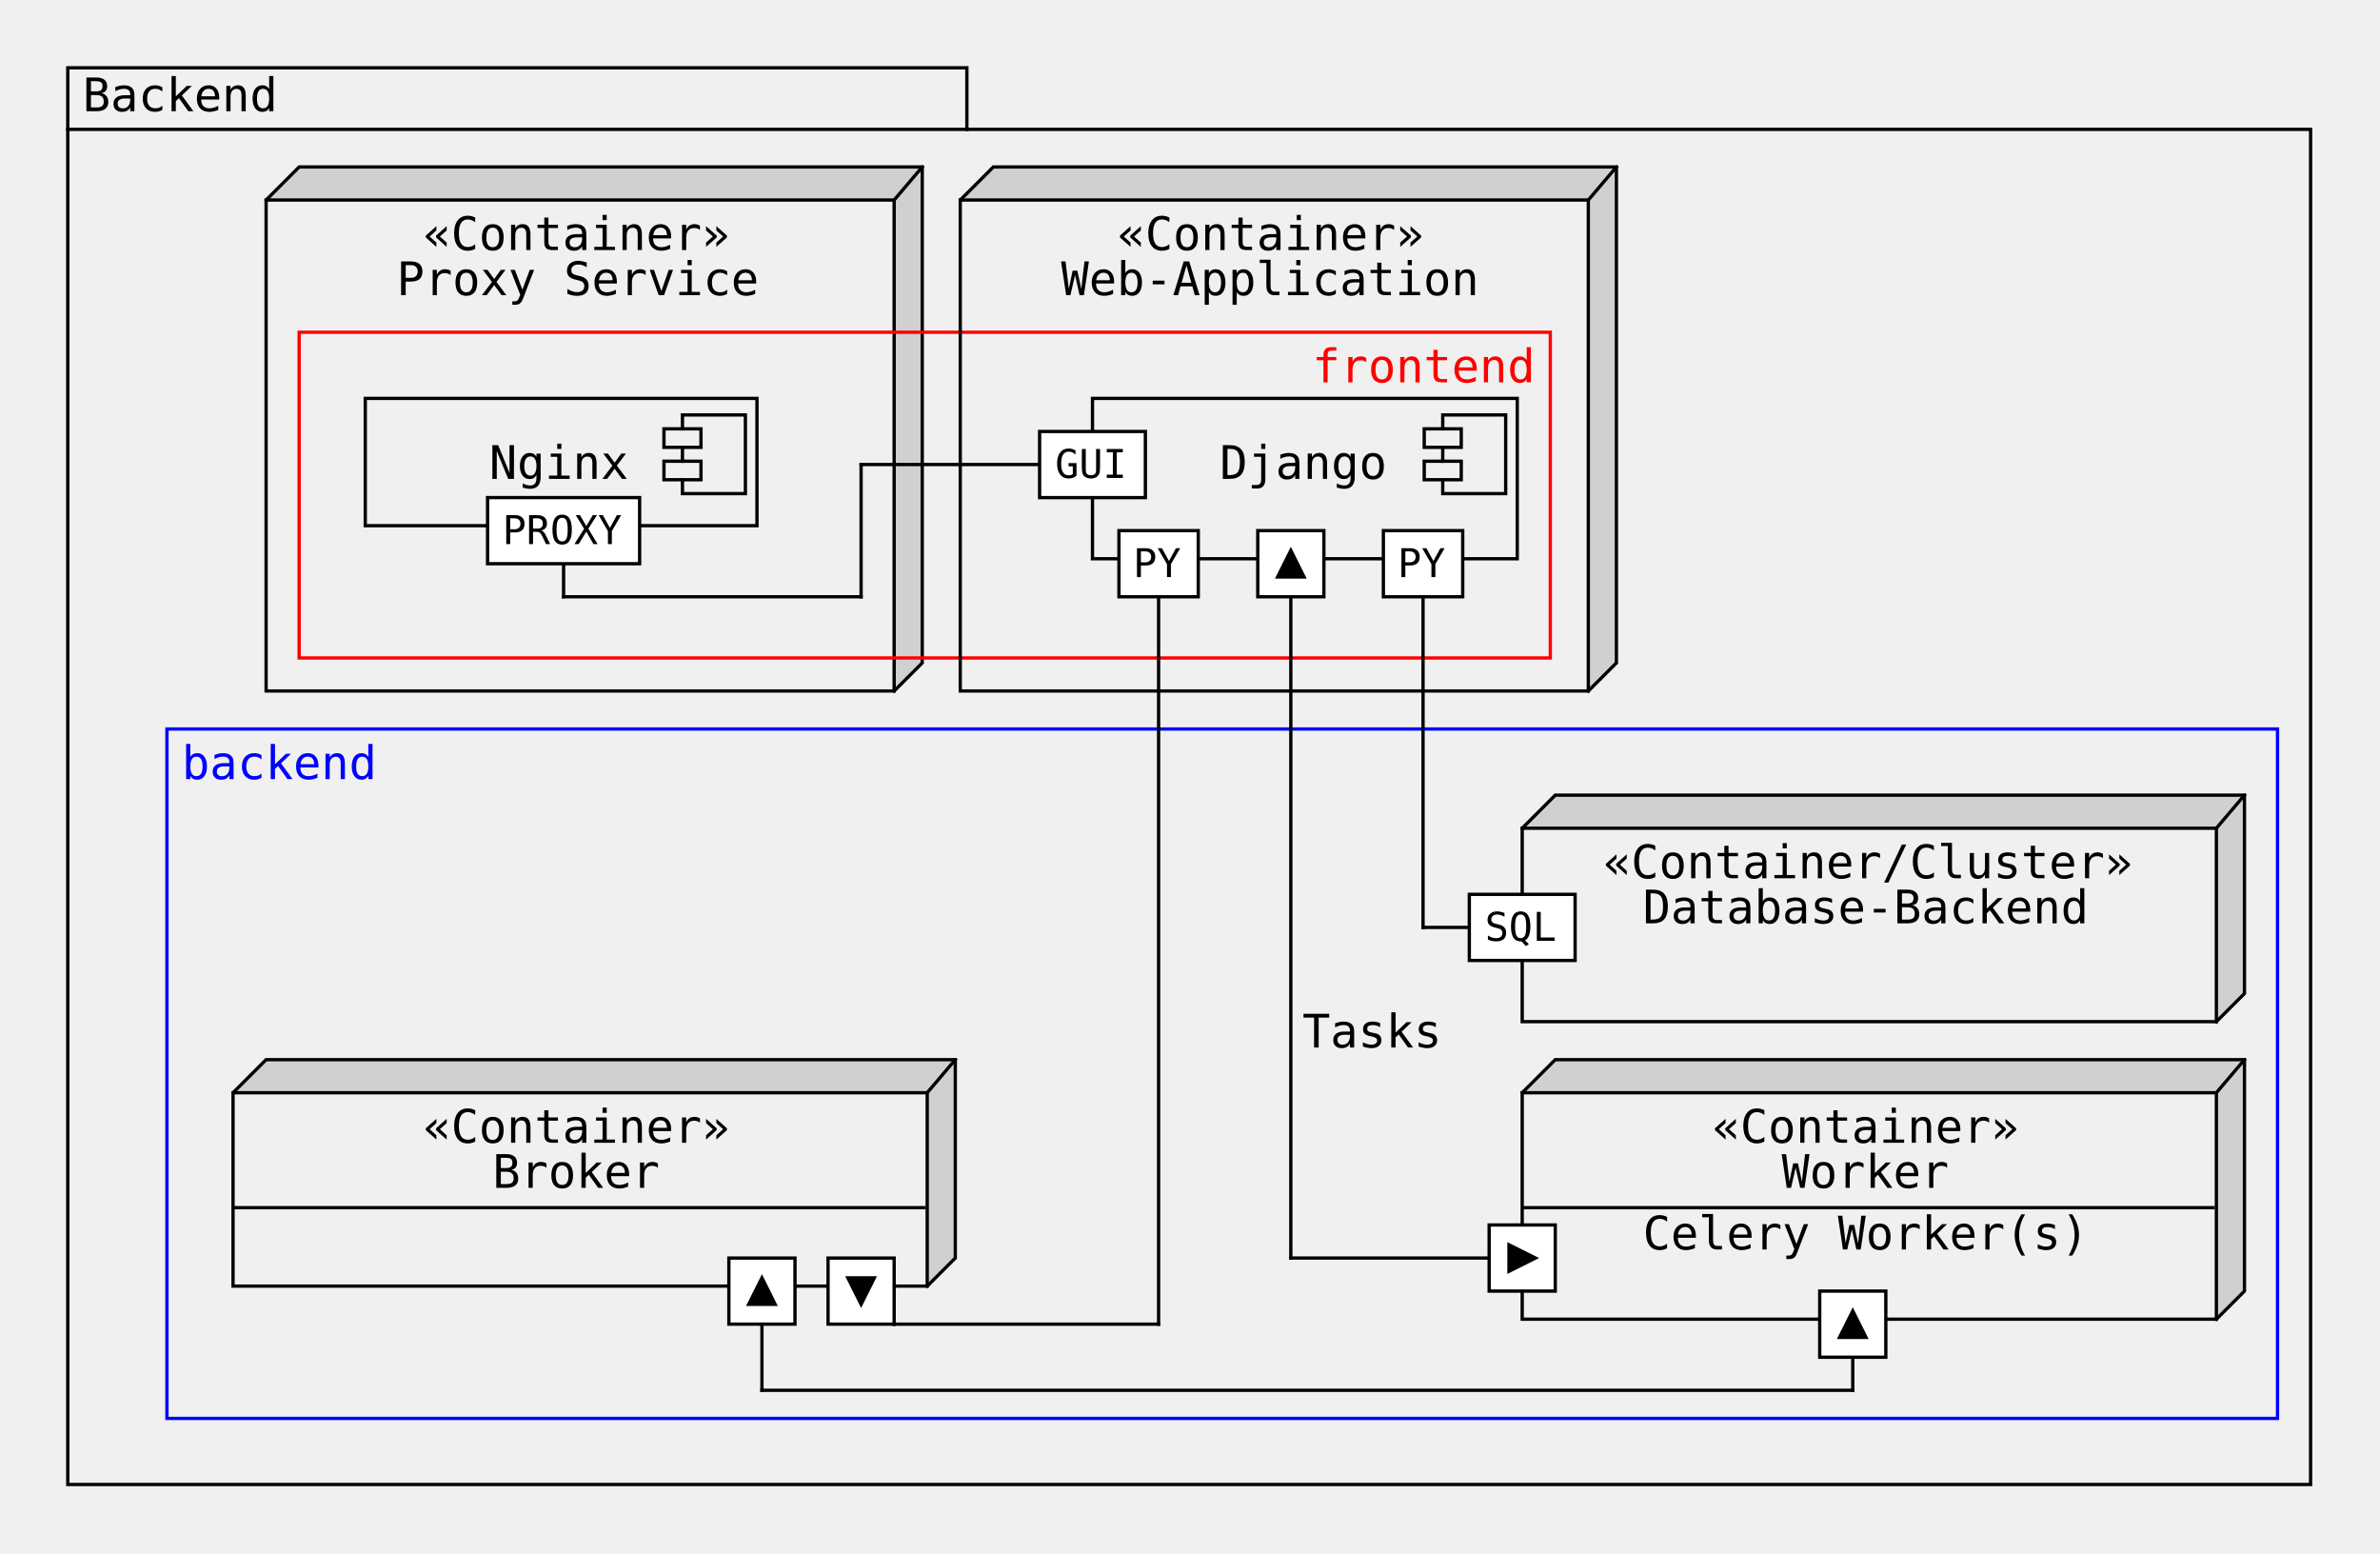
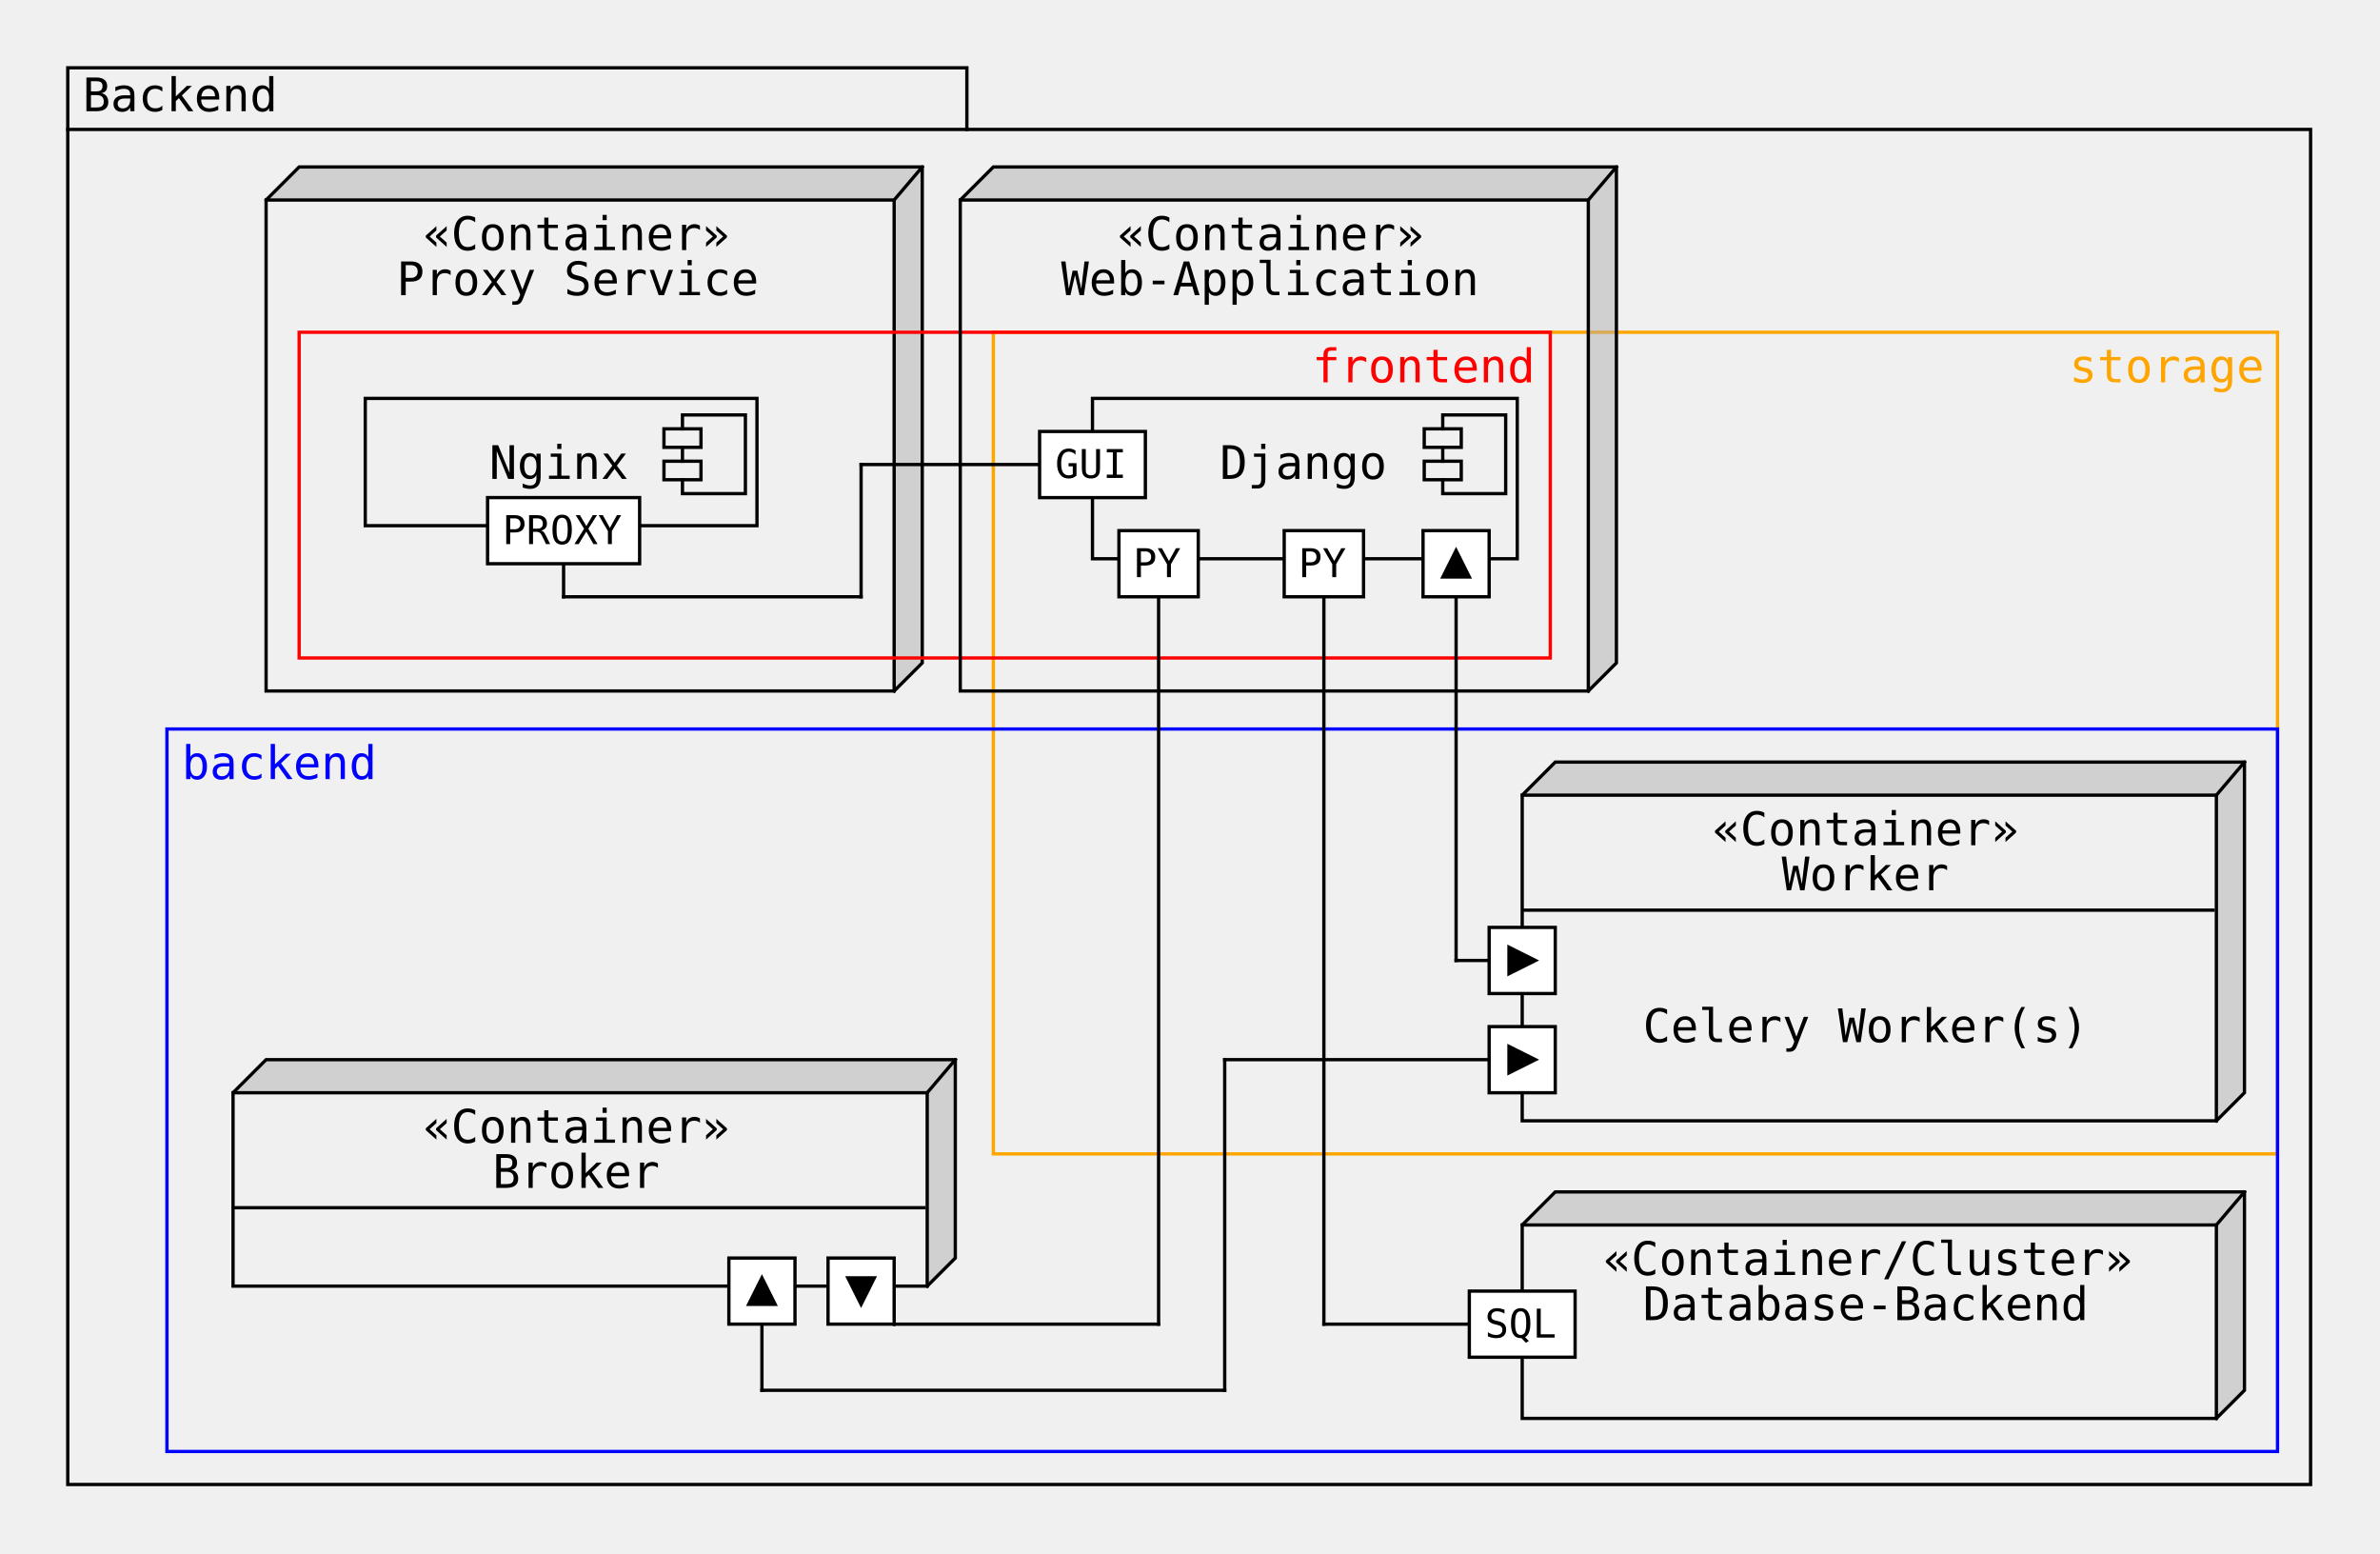
- <svg xmlns="http://www.w3.org/2000/svg" fill-opacity="1" color-rendering="auto" color-interpolation="auto" text-rendering="auto" stroke="black" stroke-linecap="square" width="720" stroke-miterlimit="10" shape-rendering="auto" stroke-opacity="1" fill="black" stroke-dasharray="none" font-weight="normal" stroke-width="1" viewBox="150 40 720 470" height="470" font-family="'Dialog'" font-style="normal" stroke-linejoin="miter" font-size="12px" stroke-dashoffset="0" image-rendering="auto">
+ <svg xmlns="http://www.w3.org/2000/svg" fill-opacity="1" color-rendering="auto" color-interpolation="auto" text-rendering="auto" stroke="black" stroke-linecap="square" width="720" stroke-miterlimit="10" shape-rendering="auto" stroke-opacity="1" fill="black" stroke-dasharray="none" font-weight="normal" stroke-width="1" viewBox="-20 -20 720 470" height="470" font-family="'Dialog'" font-style="normal" stroke-linejoin="miter" font-size="12px" stroke-dashoffset="0" image-rendering="auto">
  <defs id="genericDefs" />
  <g>
    <defs id="defs1">
      <clipPath clipPathUnits="userSpaceOnUse" id="clipPath1">
        <path d="M0 0 L2147483647 0 L2147483647 2147483647 L0 2147483647 L0 0 Z" />
      </clipPath>
      <clipPath clipPathUnits="userSpaceOnUse" id="clipPath2">
+         <path d="M0 0 L0 250 L390 250 L390 0 Z" />
+       </clipPath>
+       <clipPath clipPathUnits="userSpaceOnUse" id="clipPath3">
        <path d="M0 0 L0 160 L200 160 L200 0 Z" />
      </clipPath>
-       <clipPath clipPathUnits="userSpaceOnUse" id="clipPath3">
+       <clipPath clipPathUnits="userSpaceOnUse" id="clipPath4">
        <path d="M0 0 L0 100 L380 100 L380 0 Z" />
      </clipPath>
-       <clipPath clipPathUnits="userSpaceOnUse" id="clipPath4">
-         <path d="M0 0 L0 210 L640 210 L640 0 Z" />
-       </clipPath>
      <clipPath clipPathUnits="userSpaceOnUse" id="clipPath5">
+         <path d="M0 0 L0 220 L640 220 L640 0 Z" />
+       </clipPath>
+       <clipPath clipPathUnits="userSpaceOnUse" id="clipPath6">
        <path d="M0 0 L0 430 L680 430 L680 0 Z" />
      </clipPath>
-       <clipPath clipPathUnits="userSpaceOnUse" id="clipPath6">
+       <clipPath clipPathUnits="userSpaceOnUse" id="clipPath7">
        <path d="M0 0 L0 50 L130 50 L130 0 Z" />
      </clipPath>
-       <clipPath clipPathUnits="userSpaceOnUse" id="clipPath7">
+       <clipPath clipPathUnits="userSpaceOnUse" id="clipPath8">
        <path d="M0 0 L0 40 L120 40 L120 0 Z" />
      </clipPath>
-       <clipPath clipPathUnits="userSpaceOnUse" id="clipPath8">
+       <clipPath clipPathUnits="userSpaceOnUse" id="clipPath9">
        <path d="M0 0 L0 70 L220 70 L220 0 Z" />
      </clipPath>
-       <clipPath clipPathUnits="userSpaceOnUse" id="clipPath9">
-         <path d="M0 0 L0 80 L220 80 L220 0 Z" />
-       </clipPath>
      <clipPath clipPathUnits="userSpaceOnUse" id="clipPath10">
+         <path d="M0 0 L0 110 L220 110 L220 0 Z" />
+       </clipPath>
+       <clipPath clipPathUnits="userSpaceOnUse" id="clipPath11">
        <path d="M0 0 L0 260 L130 260 L130 0 Z" />
      </clipPath>
-       <clipPath clipPathUnits="userSpaceOnUse" id="clipPath11">
-         <path d="M0 0 L0 60 L360 60 L360 0 Z" />
-       </clipPath>
      <clipPath clipPathUnits="userSpaceOnUse" id="clipPath12">
-         <path d="M0 0 L0 240 L100 240 L100 0 Z" />
+         <path d="M0 0 L0 130 L260 130 L260 0 Z" />
      </clipPath>
      <clipPath clipPathUnits="userSpaceOnUse" id="clipPath13">
-         <path d="M0 0 L0 140 L80 140 L80 0 Z" />
+         <path d="M0 0 L0 150 L50 150 L50 0 Z" />
+       </clipPath>
+       <clipPath clipPathUnits="userSpaceOnUse" id="clipPath14">
+         <path d="M0 0 L0 260 L110 260 L110 0 Z" />
      </clipPath>
    </defs>
-     <g fill="rgb(175,175,175)" fill-opacity="0.49" transform="translate(230,90)" stroke-opacity="0.49" stroke="rgb(175,175,175)">
-       <path d="M0.5 10.5 L10.5 0.5 L199 0.5 L199 150.5 L190.5 159 L190.5 10.5 Z" stroke="none" clip-path="url(#clipPath2)" />
-     </g>
-     <g fill="rgb(255,255,255)" fill-opacity="0" transform="translate(230,90)" stroke-opacity="0" stroke="rgb(255,255,255)">
-       <path fill="none" d="M0.5 10.5 L10.5 0.5 L199 0.5 L199 150.5 L190.5 159 L190.5 10.5 Z" clip-path="url(#clipPath2)" />
-     </g>
-     <g transform="translate(230,90)">
-       <path fill="none" d="M0.5 10.5 L10.5 0.5 L199 0.5 L199 150.5 L190.5 159" clip-path="url(#clipPath2)" />
-       <path fill="none" d="M190.5 10.5 L199 0.5" clip-path="url(#clipPath2)" />
-     </g>
-     <g fill="rgb(255,255,255)" fill-opacity="0" transform="translate(230,90)" stroke-opacity="0" stroke="rgb(255,255,255)">
-       <rect x="0.5" width="190" height="148.5" y="10.5" clip-path="url(#clipPath2)" stroke="none" />
-     </g>
-     <g transform="translate(230,90)">
-       <rect fill="none" x="0.5" width="190" height="148.5" y="10.5" clip-path="url(#clipPath2)" />
-       <text x="48" font-size="14px" y="25.635" clip-path="url(#clipPath2)" font-family="monospace" stroke="none" xml:space="preserve">«Container»</text>
-       <text x="40" font-size="14px" y="39.271" clip-path="url(#clipPath2)" font-family="monospace" stroke="none" xml:space="preserve">Proxy Service</text>
-     </g>
-     <g fill="rgb(255,255,255)" fill-opacity="0" transform="translate(240,140)" stroke-opacity="0" stroke="rgb(255,255,255)">
-       <rect x="0.5" width="378.5" height="98.5" y="0.5" clip-path="url(#clipPath3)" stroke="none" />
-     </g>
-     <g fill="red" transform="translate(240,140)" stroke="red">
-       <rect fill="none" x="0.5" width="378.5" height="98.5" y="0.5" clip-path="url(#clipPath3)" />
-       <text x="307" font-size="14px" y="15.635" clip-path="url(#clipPath3)" font-family="monospace" stroke="none" xml:space="preserve">frontend</text>
-     </g>
-     <g fill="rgb(255,255,255)" fill-opacity="0" transform="translate(200,260)" stroke-opacity="0" stroke="rgb(255,255,255)">
-       <rect x="0.5" width="638.5" height="208.5" y="0.5" clip-path="url(#clipPath4)" stroke="none" />
-     </g>
-     <g fill="blue" transform="translate(200,260)" stroke="blue">
-       <rect fill="none" x="0.5" width="638.5" height="208.5" y="0.5" clip-path="url(#clipPath4)" />
-       <text x="5" font-size="14px" y="15.635" clip-path="url(#clipPath4)" font-family="monospace" stroke="none" xml:space="preserve">backend</text>
-     </g>
-     <g fill="rgb(255,255,255)" fill-opacity="0" transform="translate(170,60)" stroke-opacity="0" stroke="rgb(255,255,255)">
-       <path d="M0.5 0.5 L272.5 0.5 L272.5 19.135 L679 19.135 L679 429 L0.5 429 Z" stroke="none" clip-path="url(#clipPath5)" />
-     </g>
-     <g transform="translate(170,60)">
-       <path fill="none" d="M0.5 0.5 L272.5 0.5 L272.5 19.135 L679 19.135 L679 429 L0.5 429 Z" clip-path="url(#clipPath5)" />
-       <path fill="none" d="M0.5 19.135 L272.5 19.135" clip-path="url(#clipPath5)" />
-       <text x="5" font-size="14px" y="13.635" clip-path="url(#clipPath5)" font-family="monospace" stroke="none" xml:space="preserve">Backend</text>
-     </g>
-     <g fill="rgb(255,255,255)" fill-opacity="0" transform="translate(480,160)" stroke-opacity="0" stroke="rgb(255,255,255)">
-       <rect x="0.5" width="128.5" height="48.5" y="0.5" clip-path="url(#clipPath6)" stroke="none" />
-     </g>
-     <g transform="translate(480,160)">
-       <rect fill="none" x="0.5" width="128.5" height="48.5" y="0.5" clip-path="url(#clipPath6)" />
-     </g>
-     <g fill="rgb(255,255,255)" fill-opacity="0" transform="translate(480,160)" stroke-opacity="0" stroke="rgb(255,255,255)">
-       <rect x="100.86" width="11.2" height="5.6" y="9.7" clip-path="url(#clipPath6)" stroke="none" />
-     </g>
-     <g transform="translate(480,160)">
-       <rect fill="none" x="100.86" width="11.2" height="5.6" y="9.7" clip-path="url(#clipPath6)" />
-     </g>
-     <g fill="rgb(255,255,255)" fill-opacity="0" transform="translate(480,160)" stroke-opacity="0" stroke="rgb(255,255,255)">
-       <rect x="100.86" width="11.2" height="5.6" y="19.5" clip-path="url(#clipPath6)" stroke="none" />
-     </g>
-     <g transform="translate(480,160)">
-       <rect fill="none" x="100.86" width="11.2" height="5.6" y="19.5" clip-path="url(#clipPath6)" />
-       <path fill="none" d="M106.46 15.3 L106.46 19.5" clip-path="url(#clipPath6)" />
-       <path fill="none" d="M106.46 9.7 L106.46 5.5 L125.5 5.5 L125.5 29.3 L106.46 29.3 L106.46 25.1" clip-path="url(#clipPath6)" />
-       <text x="39" font-size="14px" y="24.835" clip-path="url(#clipPath6)" font-family="monospace" stroke="none" xml:space="preserve">Django</text>
-     </g>
-     <g fill="rgb(255,255,255)" fill-opacity="0" transform="translate(260,160)" stroke-opacity="0" stroke="rgb(255,255,255)">
-       <rect x="0.5" width="118.5" height="38.5" y="0.5" clip-path="url(#clipPath7)" stroke="none" />
-     </g>
-     <g transform="translate(260,160)">
-       <rect fill="none" x="0.5" width="118.5" height="38.5" y="0.5" clip-path="url(#clipPath7)" />
-     </g>
-     <g fill="rgb(255,255,255)" fill-opacity="0" transform="translate(260,160)" stroke-opacity="0" stroke="rgb(255,255,255)">
-       <rect x="90.86" width="11.2" height="5.6" y="9.7" clip-path="url(#clipPath7)" stroke="none" />
-     </g>
-     <g transform="translate(260,160)">
-       <rect fill="none" x="90.86" width="11.2" height="5.6" y="9.7" clip-path="url(#clipPath7)" />
-     </g>
-     <g fill="rgb(255,255,255)" fill-opacity="0" transform="translate(260,160)" stroke-opacity="0" stroke="rgb(255,255,255)">
-       <rect x="90.86" width="11.2" height="5.6" y="19.5" clip-path="url(#clipPath7)" stroke="none" />
-     </g>
-     <g transform="translate(260,160)">
-       <rect fill="none" x="90.86" width="11.2" height="5.6" y="19.5" clip-path="url(#clipPath7)" />
-       <path fill="none" d="M96.46 15.3 L96.46 19.5" clip-path="url(#clipPath7)" />
-       <path fill="none" d="M96.46 9.7 L96.46 5.5 L115.5 5.5 L115.5 29.3 L96.46 29.3 L96.46 25.1" clip-path="url(#clipPath7)" />
-       <text x="38" font-size="14px" y="24.835" clip-path="url(#clipPath7)" font-family="monospace" stroke="none" xml:space="preserve">Nginx</text>
-     </g>
-     <g fill="rgb(175,175,175)" fill-opacity="0.49" transform="translate(610,280)" stroke-opacity="0.49" stroke="rgb(175,175,175)">
-       <path d="M0.5 10.5 L10.5 0.5 L219 0.5 L219 60.5 L210.5 69 L210.5 10.5 Z" stroke="none" clip-path="url(#clipPath8)" />
-     </g>
-     <g fill="rgb(255,255,255)" fill-opacity="0" transform="translate(610,280)" stroke-opacity="0" stroke="rgb(255,255,255)">
-       <path fill="none" d="M0.5 10.5 L10.5 0.5 L219 0.5 L219 60.5 L210.5 69 L210.5 10.5 Z" clip-path="url(#clipPath8)" />
-     </g>
-     <g transform="translate(610,280)">
-       <path fill="none" d="M0.5 10.5 L10.5 0.5 L219 0.5 L219 60.5 L210.5 69" clip-path="url(#clipPath8)" />
-       <path fill="none" d="M210.5 10.5 L219 0.5" clip-path="url(#clipPath8)" />
-     </g>
-     <g fill="rgb(255,255,255)" fill-opacity="0" transform="translate(610,280)" stroke-opacity="0" stroke="rgb(255,255,255)">
-       <rect x="0.5" width="210" height="58.5" y="10.5" clip-path="url(#clipPath8)" stroke="none" />
-     </g>
-     <g transform="translate(610,280)">
-       <rect fill="none" x="0.5" width="210" height="58.5" y="10.5" clip-path="url(#clipPath8)" />
-       <text x="25" font-size="14px" y="25.635" clip-path="url(#clipPath8)" font-family="monospace" stroke="none" xml:space="preserve">«Container/Cluster»</text>
-       <text x="37" font-size="14px" y="39.271" clip-path="url(#clipPath8)" font-family="monospace" stroke="none" xml:space="preserve">Database-Backend</text>
-     </g>
-     <g fill="rgb(175,175,175)" fill-opacity="0.49" transform="translate(440,90)" stroke-opacity="0.49" stroke="rgb(175,175,175)">
-       <path d="M0.5 10.5 L10.5 0.5 L199 0.5 L199 150.5 L190.5 159 L190.5 10.5 Z" stroke="none" clip-path="url(#clipPath2)" />
-     </g>
-     <g fill="rgb(255,255,255)" fill-opacity="0" transform="translate(440,90)" stroke-opacity="0" stroke="rgb(255,255,255)">
-       <path fill="none" d="M0.5 10.5 L10.5 0.5 L199 0.5 L199 150.5 L190.5 159 L190.5 10.5 Z" clip-path="url(#clipPath2)" />
-     </g>
-     <g transform="translate(440,90)">
-       <path fill="none" d="M0.5 10.5 L10.5 0.5 L199 0.5 L199 150.5 L190.5 159" clip-path="url(#clipPath2)" />
-       <path fill="none" d="M190.5 10.5 L199 0.5" clip-path="url(#clipPath2)" />
-     </g>
-     <g fill="rgb(255,255,255)" fill-opacity="0" transform="translate(440,90)" stroke-opacity="0" stroke="rgb(255,255,255)">
-       <rect x="0.5" width="190" height="148.5" y="10.5" clip-path="url(#clipPath2)" stroke="none" />
-     </g>
-     <g transform="translate(440,90)">
-       <rect fill="none" x="0.5" width="190" height="148.5" y="10.5" clip-path="url(#clipPath2)" />
-       <text x="48" font-size="14px" y="25.635" clip-path="url(#clipPath2)" font-family="monospace" stroke="none" xml:space="preserve">«Container»</text>
-       <text x="31" font-size="14px" y="39.271" clip-path="url(#clipPath2)" font-family="monospace" stroke="none" xml:space="preserve">Web-Application</text>
-     </g>
-     <g fill="rgb(175,175,175)" fill-opacity="0.49" transform="translate(220,360)" stroke-opacity="0.49" stroke="rgb(175,175,175)">
-       <path d="M0.5 10.5 L10.5 0.5 L219 0.5 L219 60.5 L210.5 69 L210.5 10.5 Z" stroke="none" clip-path="url(#clipPath8)" />
-     </g>
-     <g fill="rgb(255,255,255)" fill-opacity="0" transform="translate(220,360)" stroke-opacity="0" stroke="rgb(255,255,255)">
-       <path fill="none" d="M0.5 10.5 L10.5 0.5 L219 0.5 L219 60.5 L210.5 69 L210.5 10.5 Z" clip-path="url(#clipPath8)" />
-     </g>
-     <g transform="translate(220,360)">
-       <path fill="none" d="M0.5 10.5 L10.5 0.5 L219 0.5 L219 60.5 L210.5 69" clip-path="url(#clipPath8)" />
-       <path fill="none" d="M210.5 10.5 L219 0.5" clip-path="url(#clipPath8)" />
-     </g>
-     <g fill="rgb(255,255,255)" fill-opacity="0" transform="translate(220,360)" stroke-opacity="0" stroke="rgb(255,255,255)">
-       <rect x="0.5" width="210" height="58.5" y="10.5" clip-path="url(#clipPath8)" stroke="none" />
-     </g>
-     <g transform="translate(220,360)">
-       <rect fill="none" x="0.5" width="210" height="58.5" y="10.5" clip-path="url(#clipPath8)" />
-       <text x="58" font-size="14px" y="25.635" clip-path="url(#clipPath8)" font-family="monospace" stroke="none" xml:space="preserve">«Container»</text>
-       <text x="79" font-size="14px" y="39.271" clip-path="url(#clipPath8)" font-family="monospace" stroke="none" xml:space="preserve">Broker</text>
-       <path fill="none" d="M1 45.271 L209.5 45.271" clip-path="url(#clipPath8)" />
-     </g>
-     <g fill="rgb(175,175,175)" fill-opacity="0.49" transform="translate(610,360)" stroke-opacity="0.49" stroke="rgb(175,175,175)">
-       <path d="M0.5 10.5 L10.5 0.5 L219 0.5 L219 70.5 L210.5 79 L210.5 10.5 Z" stroke="none" clip-path="url(#clipPath9)" />
-     </g>
-     <g fill="rgb(255,255,255)" fill-opacity="0" transform="translate(610,360)" stroke-opacity="0" stroke="rgb(255,255,255)">
-       <path fill="none" d="M0.5 10.5 L10.5 0.5 L219 0.5 L219 70.5 L210.5 79 L210.5 10.5 Z" clip-path="url(#clipPath9)" />
-     </g>
-     <g transform="translate(610,360)">
-       <path fill="none" d="M0.5 10.5 L10.5 0.5 L219 0.5 L219 70.5 L210.5 79" clip-path="url(#clipPath9)" />
+     <g fill="rgb(255,255,255)" fill-opacity="0" transform="translate(280,80)" stroke-opacity="0" stroke="rgb(255,255,255)">
+       <rect x="0.5" width="388.5" height="248.5" y="0.5" clip-path="url(#clipPath2)" stroke="none" />
+     </g>
+     <g fill="rgb(255,165,0)" transform="translate(280,80)" stroke="rgb(255,165,0)">
+       <rect fill="none" x="0.5" width="388.5" height="248.5" y="0.5" clip-path="url(#clipPath2)" />
+       <text x="326" font-size="14px" y="15.641" clip-path="url(#clipPath2)" font-family="monospace" stroke="none" xml:space="preserve">storage</text>
+     </g>
+     <g fill="rgb(175,175,175)" fill-opacity="0.49" transform="translate(60,30)" stroke-opacity="0.49" stroke="rgb(175,175,175)">
+       <path d="M0.5 10.5 L10.5 0.5 L199 0.5 L199 150.5 L190.5 159 L190.5 10.5 Z" stroke="none" clip-path="url(#clipPath3)" />
+     </g>
+     <g fill="rgb(255,255,255)" fill-opacity="0" transform="translate(60,30)" stroke-opacity="0" stroke="rgb(255,255,255)">
+       <path fill="none" d="M0.5 10.5 L10.5 0.5 L199 0.5 L199 150.5 L190.5 159 L190.5 10.5 Z" clip-path="url(#clipPath3)" />
+     </g>
+     <g transform="translate(60,30)">
+       <path fill="none" d="M0.5 10.5 L10.5 0.5 L199 0.5 L199 150.5 L190.5 159" clip-path="url(#clipPath3)" />
+       <path fill="none" d="M190.5 10.5 L199 0.5" clip-path="url(#clipPath3)" />
+     </g>
+     <g fill="rgb(255,255,255)" fill-opacity="0" transform="translate(60,30)" stroke-opacity="0" stroke="rgb(255,255,255)">
+       <rect x="0.5" width="190" height="148.5" y="10.5" clip-path="url(#clipPath3)" stroke="none" />
+     </g>
+     <g transform="translate(60,30)">
+       <rect fill="none" x="0.5" width="190" height="148.5" y="10.5" clip-path="url(#clipPath3)" />
+       <text x="48" font-size="14px" y="25.641" clip-path="url(#clipPath3)" font-family="monospace" stroke="none" xml:space="preserve">«Container»</text>
+       <text x="40" font-size="14px" y="39.281" clip-path="url(#clipPath3)" font-family="monospace" stroke="none" xml:space="preserve">Proxy Service</text>
+     </g>
+     <g fill="rgb(255,255,255)" fill-opacity="0" transform="translate(70,80)" stroke-opacity="0" stroke="rgb(255,255,255)">
+       <rect x="0.5" width="378.5" height="98.5" y="0.5" clip-path="url(#clipPath4)" stroke="none" />
+     </g>
+     <g fill="red" transform="translate(70,80)" stroke="red">
+       <rect fill="none" x="0.5" width="378.5" height="98.5" y="0.5" clip-path="url(#clipPath4)" />
+       <text x="307" font-size="14px" y="15.641" clip-path="url(#clipPath4)" font-family="monospace" stroke="none" xml:space="preserve">frontend</text>
+     </g>
+     <g fill="rgb(255,255,255)" fill-opacity="0" transform="translate(30,200)" stroke-opacity="0" stroke="rgb(255,255,255)">
+       <rect x="0.5" width="638.5" height="218.5" y="0.5" clip-path="url(#clipPath5)" stroke="none" />
+     </g>
+     <g fill="blue" transform="translate(30,200)" stroke="blue">
+       <rect fill="none" x="0.5" width="638.5" height="218.5" y="0.5" clip-path="url(#clipPath5)" />
+       <text x="5" font-size="14px" y="15.641" clip-path="url(#clipPath5)" font-family="monospace" stroke="none" xml:space="preserve">backend</text>
+     </g>
+     <g fill="rgb(255,255,255)" fill-opacity="0" stroke-opacity="0" stroke="rgb(255,255,255)">
+       <path d="M0.5 0.5 L272.5 0.5 L272.5 19.141 L679 19.141 L679 429 L0.5 429 Z" stroke="none" clip-path="url(#clipPath6)" />
+     </g>
+     <g>
+       <path fill="none" d="M0.5 0.5 L272.5 0.5 L272.5 19.141 L679 19.141 L679 429 L0.5 429 Z" clip-path="url(#clipPath6)" />
+       <path fill="none" d="M0.5 19.141 L272.5 19.141" clip-path="url(#clipPath6)" />
+       <text x="5" font-size="14px" y="13.641" clip-path="url(#clipPath6)" font-family="monospace" stroke="none" xml:space="preserve">Backend</text>
+     </g>
+     <g fill="rgb(255,255,255)" fill-opacity="0" transform="translate(310,100)" stroke-opacity="0" stroke="rgb(255,255,255)">
+       <rect x="0.5" width="128.5" height="48.5" y="0.5" clip-path="url(#clipPath7)" stroke="none" />
+     </g>
+     <g transform="translate(310,100)">
+       <rect fill="none" x="0.5" width="128.5" height="48.5" y="0.5" clip-path="url(#clipPath7)" />
+     </g>
+     <g fill="rgb(255,255,255)" fill-opacity="0" transform="translate(310,100)" stroke-opacity="0" stroke="rgb(255,255,255)">
+       <rect x="100.86" width="11.2" height="5.6" y="9.7" clip-path="url(#clipPath7)" stroke="none" />
+     </g>
+     <g transform="translate(310,100)">
+       <rect fill="none" x="100.86" width="11.2" height="5.6" y="9.7" clip-path="url(#clipPath7)" />
+     </g>
+     <g fill="rgb(255,255,255)" fill-opacity="0" transform="translate(310,100)" stroke-opacity="0" stroke="rgb(255,255,255)">
+       <rect x="100.86" width="11.2" height="5.6" y="19.5" clip-path="url(#clipPath7)" stroke="none" />
+     </g>
+     <g transform="translate(310,100)">
+       <rect fill="none" x="100.86" width="11.2" height="5.6" y="19.5" clip-path="url(#clipPath7)" />
+       <path fill="none" d="M106.46 15.3 L106.46 19.5" clip-path="url(#clipPath7)" />
+       <path fill="none" d="M106.46 9.7 L106.46 5.5 L125.5 5.5 L125.5 29.3 L106.46 29.3 L106.46 25.1" clip-path="url(#clipPath7)" />
+       <text x="39" font-size="14px" y="24.841" clip-path="url(#clipPath7)" font-family="monospace" stroke="none" xml:space="preserve">Django</text>
+     </g>
+     <g fill="rgb(255,255,255)" fill-opacity="0" transform="translate(90,100)" stroke-opacity="0" stroke="rgb(255,255,255)">
+       <rect x="0.5" width="118.5" height="38.5" y="0.5" clip-path="url(#clipPath8)" stroke="none" />
+     </g>
+     <g transform="translate(90,100)">
+       <rect fill="none" x="0.5" width="118.5" height="38.5" y="0.5" clip-path="url(#clipPath8)" />
+     </g>
+     <g fill="rgb(255,255,255)" fill-opacity="0" transform="translate(90,100)" stroke-opacity="0" stroke="rgb(255,255,255)">
+       <rect x="90.86" width="11.2" height="5.6" y="9.7" clip-path="url(#clipPath8)" stroke="none" />
+     </g>
+     <g transform="translate(90,100)">
+       <rect fill="none" x="90.86" width="11.2" height="5.6" y="9.7" clip-path="url(#clipPath8)" />
+     </g>
+     <g fill="rgb(255,255,255)" fill-opacity="0" transform="translate(90,100)" stroke-opacity="0" stroke="rgb(255,255,255)">
+       <rect x="90.86" width="11.2" height="5.6" y="19.5" clip-path="url(#clipPath8)" stroke="none" />
+     </g>
+     <g transform="translate(90,100)">
+       <rect fill="none" x="90.86" width="11.2" height="5.6" y="19.5" clip-path="url(#clipPath8)" />
+       <path fill="none" d="M96.46 15.3 L96.46 19.5" clip-path="url(#clipPath8)" />
+       <path fill="none" d="M96.46 9.7 L96.46 5.5 L115.5 5.5 L115.5 29.3 L96.46 29.3 L96.46 25.1" clip-path="url(#clipPath8)" />
+       <text x="38" font-size="14px" y="24.841" clip-path="url(#clipPath8)" font-family="monospace" stroke="none" xml:space="preserve">Nginx</text>
+     </g>
+     <g fill="rgb(175,175,175)" fill-opacity="0.49" transform="translate(440,340)" stroke-opacity="0.49" stroke="rgb(175,175,175)">
+       <path d="M0.5 10.5 L10.5 0.5 L219 0.5 L219 60.5 L210.5 69 L210.5 10.5 Z" stroke="none" clip-path="url(#clipPath9)" />
+     </g>
+     <g fill="rgb(255,255,255)" fill-opacity="0" transform="translate(440,340)" stroke-opacity="0" stroke="rgb(255,255,255)">
+       <path fill="none" d="M0.5 10.5 L10.5 0.5 L219 0.5 L219 60.5 L210.5 69 L210.5 10.5 Z" clip-path="url(#clipPath9)" />
+     </g>
+     <g transform="translate(440,340)">
+       <path fill="none" d="M0.5 10.5 L10.5 0.5 L219 0.5 L219 60.5 L210.5 69" clip-path="url(#clipPath9)" />
      <path fill="none" d="M210.5 10.5 L219 0.5" clip-path="url(#clipPath9)" />
    </g>
-     <g fill="rgb(255,255,255)" fill-opacity="0" transform="translate(610,360)" stroke-opacity="0" stroke="rgb(255,255,255)">
-       <rect x="0.5" width="210" height="68.5" y="10.5" clip-path="url(#clipPath9)" stroke="none" />
-     </g>
-     <g transform="translate(610,360)">
-       <rect fill="none" x="0.5" width="210" height="68.5" y="10.5" clip-path="url(#clipPath9)" />
-       <text x="58" font-size="14px" y="25.635" clip-path="url(#clipPath9)" font-family="monospace" stroke="none" xml:space="preserve">«Container»</text>
-       <text x="79" font-size="14px" y="39.271" clip-path="url(#clipPath9)" font-family="monospace" stroke="none" xml:space="preserve">Worker</text>
-       <path fill="none" d="M1 45.271 L209.5 45.271" clip-path="url(#clipPath9)" />
-       <text x="37" font-size="14px" y="57.906" clip-path="url(#clipPath9)" font-family="monospace" stroke="none" xml:space="preserve">Celery Worker(s)</text>
-     </g>
-     <g transform="translate(400,200)">
-       <path fill="none" d="M11.207 231.207 L20.5 240.5" clip-path="url(#clipPath10)" />
-       <path fill="none" d="M20.5 240.5 L100.5 240.5" clip-path="url(#clipPath10)" />
-       <path fill="none" d="M100.5 240.5 L100.5 11.5" clip-path="url(#clipPath10)" />
-       <rect x="0.5" y="220.5" clip-path="url(#clipPath10)" fill="white" width="20" height="20" stroke="none" />
-       <rect fill="none" x="0.5" width="20" height="20" y="220.5" clip-path="url(#clipPath10)" />
-       <path d="M6.5 226.5 L14.5 226.5 L10.5 234.5 Z" clip-path="url(#clipPath10)" stroke="none" />
-       <path fill="none" d="M6.5 226.5 L14.5 226.5 L10.5 234.5 Z" clip-path="url(#clipPath10)" />
-       <rect x="88.5" y="0.5" clip-path="url(#clipPath10)" fill="white" width="24" height="20" stroke="none" />
-       <rect fill="none" x="88.5" width="24" height="20" y="0.5" clip-path="url(#clipPath10)" />
-       <text x="92.799" xml:space="preserve" y="14.557" clip-path="url(#clipPath10)" font-family="monospace" stroke="none">PY</text>
-     </g>
-     <g transform="translate(370,420)">
-       <path fill="none" d="M10.5 11.5 L10.5 40.5" clip-path="url(#clipPath11)" />
-       <path fill="none" d="M10.5 40.5 L340.5 40.5" clip-path="url(#clipPath11)" />
-       <path fill="none" d="M340.5 40.5 L340.5 21.5" clip-path="url(#clipPath11)" />
-       <rect x="0.5" y="0.5" clip-path="url(#clipPath11)" fill="white" width="20" height="20" stroke="none" />
-       <rect fill="none" x="0.5" width="20" height="20" y="0.5" clip-path="url(#clipPath11)" />
-       <path d="M10.5 6.5 L14.5 14.5 L6.5 14.5 Z" clip-path="url(#clipPath11)" stroke="none" />
-       <path fill="none" d="M10.5 6.5 L14.5 14.5 L6.5 14.5 Z" clip-path="url(#clipPath11)" />
-       <rect x="330.5" y="10.5" clip-path="url(#clipPath11)" fill="white" width="20" height="20" stroke="none" />
-       <rect fill="none" x="330.5" width="20" height="20" y="10.5" clip-path="url(#clipPath11)" />
-       <path d="M340.5 16.5 L344.5 24.5 L336.5 24.5 Z" clip-path="url(#clipPath11)" stroke="none" />
-       <path fill="none" d="M340.5 16.5 L344.5 24.5 L336.5 24.5 Z" clip-path="url(#clipPath11)" />
-     </g>
-     <g transform="translate(530,200)">
-       <path fill="none" d="M10.5 11.5 L10.5 220.5" clip-path="url(#clipPath12)" />
-       <path fill="none" d="M10.5 220.5 L79.5 220.5" clip-path="url(#clipPath12)" />
-       <rect x="0.5" y="0.5" clip-path="url(#clipPath12)" fill="white" width="20" height="20" stroke="none" />
-       <rect fill="none" x="0.5" width="20" height="20" y="0.5" clip-path="url(#clipPath12)" />
-       <path d="M10.5 6.5 L14.5 14.5 L6.5 14.5 Z" clip-path="url(#clipPath12)" stroke="none" />
-       <path fill="none" d="M10.5 6.5 L14.5 14.5 L6.5 14.5 Z" clip-path="url(#clipPath12)" />
-       <rect x="70.5" y="210.5" clip-path="url(#clipPath12)" fill="white" width="20" height="20" stroke="none" />
-       <rect fill="none" x="70.5" width="20" height="20" y="210.5" clip-path="url(#clipPath12)" />
-       <path d="M84.5 220.5 L76.5 216.5 L76.5 224.5 Z" clip-path="url(#clipPath12)" stroke="none" />
-       <path fill="none" d="M84.5 220.5 L76.5 216.5 L76.5 224.5 Z" clip-path="url(#clipPath12)" />
-       <text x="14" font-size="14px" y="156.818" clip-path="url(#clipPath12)" font-family="monospace" stroke="none" xml:space="preserve">Tasks</text>
-     </g>
-     <g transform="translate(560,200)">
-       <path fill="none" d="M20.5 11.5 L20.5 120.5" clip-path="url(#clipPath13)" />
-       <path fill="none" d="M20.5 120.5 L49.5 120.5" clip-path="url(#clipPath13)" />
-       <rect x="8.5" y="0.5" clip-path="url(#clipPath13)" fill="white" width="24" height="20" stroke="none" />
-       <rect fill="none" x="8.5" width="24" height="20" y="0.5" clip-path="url(#clipPath13)" />
-       <text x="12.799" xml:space="preserve" y="14.557" clip-path="url(#clipPath13)" font-family="monospace" stroke="none">PY</text>
-       <rect x="34.5" y="110.5" clip-path="url(#clipPath13)" fill="white" width="32" height="20" stroke="none" />
-       <rect fill="none" x="34.5" width="32" height="20" y="110.5" clip-path="url(#clipPath13)" />
-       <text x="39.198" xml:space="preserve" y="124.557" clip-path="url(#clipPath13)" font-family="monospace" stroke="none">SQL</text>
-     </g>
-     <g transform="translate(290,170)">
-       <path fill="none" d="M30.5 31.5 L30.5 50.5" clip-path="url(#clipPath8)" />
-       <path fill="none" d="M30.5 50.5 L120.5 50.5" clip-path="url(#clipPath8)" />
-       <path fill="none" d="M120.5 50.5 L120.5 10.5" clip-path="url(#clipPath8)" />
-       <path fill="none" d="M120.5 10.5 L189.5 10.5" clip-path="url(#clipPath8)" />
-       <rect x="7.5" y="20.5" clip-path="url(#clipPath8)" fill="white" width="46" height="20" stroke="none" />
-       <rect fill="none" x="7.5" width="46" height="20" y="20.5" clip-path="url(#clipPath8)" />
-       <text x="11.997" xml:space="preserve" y="34.557" clip-path="url(#clipPath8)" font-family="monospace" stroke="none">PROXY</text>
-       <rect x="174.5" y="0.5" clip-path="url(#clipPath8)" fill="white" width="32" height="20" stroke="none" />
-       <rect fill="none" x="174.5" width="32" height="20" y="0.5" clip-path="url(#clipPath8)" />
-       <text x="179.198" xml:space="preserve" y="14.557" clip-path="url(#clipPath8)" font-family="monospace" stroke="none">GUI</text>
+     <g fill="rgb(255,255,255)" fill-opacity="0" transform="translate(440,340)" stroke-opacity="0" stroke="rgb(255,255,255)">
+       <rect x="0.5" width="210" height="58.5" y="10.5" clip-path="url(#clipPath9)" stroke="none" />
+     </g>
+     <g transform="translate(440,340)">
+       <rect fill="none" x="0.5" width="210" height="58.5" y="10.5" clip-path="url(#clipPath9)" />
+       <text x="25" font-size="14px" y="25.641" clip-path="url(#clipPath9)" font-family="monospace" stroke="none" xml:space="preserve">«Container/Cluster»</text>
+       <text x="37" font-size="14px" y="39.281" clip-path="url(#clipPath9)" font-family="monospace" stroke="none" xml:space="preserve">Database-Backend</text>
+     </g>
+     <g fill="rgb(175,175,175)" fill-opacity="0.49" transform="translate(270,30)" stroke-opacity="0.49" stroke="rgb(175,175,175)">
+       <path d="M0.5 10.5 L10.5 0.5 L199 0.5 L199 150.5 L190.5 159 L190.5 10.5 Z" stroke="none" clip-path="url(#clipPath3)" />
+     </g>
+     <g fill="rgb(255,255,255)" fill-opacity="0" transform="translate(270,30)" stroke-opacity="0" stroke="rgb(255,255,255)">
+       <path fill="none" d="M0.5 10.5 L10.5 0.5 L199 0.5 L199 150.5 L190.5 159 L190.5 10.5 Z" clip-path="url(#clipPath3)" />
+     </g>
+     <g transform="translate(270,30)">
+       <path fill="none" d="M0.5 10.5 L10.5 0.5 L199 0.5 L199 150.5 L190.5 159" clip-path="url(#clipPath3)" />
+       <path fill="none" d="M190.5 10.5 L199 0.5" clip-path="url(#clipPath3)" />
+     </g>
+     <g fill="rgb(255,255,255)" fill-opacity="0" transform="translate(270,30)" stroke-opacity="0" stroke="rgb(255,255,255)">
+       <rect x="0.5" width="190" height="148.5" y="10.5" clip-path="url(#clipPath3)" stroke="none" />
+     </g>
+     <g transform="translate(270,30)">
+       <rect fill="none" x="0.5" width="190" height="148.5" y="10.5" clip-path="url(#clipPath3)" />
+       <text x="48" font-size="14px" y="25.641" clip-path="url(#clipPath3)" font-family="monospace" stroke="none" xml:space="preserve">«Container»</text>
+       <text x="31" font-size="14px" y="39.281" clip-path="url(#clipPath3)" font-family="monospace" stroke="none" xml:space="preserve">Web-Application</text>
+     </g>
+     <g fill="rgb(175,175,175)" fill-opacity="0.49" transform="translate(50,300)" stroke-opacity="0.49" stroke="rgb(175,175,175)">
+       <path d="M0.5 10.5 L10.5 0.5 L219 0.5 L219 60.5 L210.5 69 L210.5 10.5 Z" stroke="none" clip-path="url(#clipPath9)" />
+     </g>
+     <g fill="rgb(255,255,255)" fill-opacity="0" transform="translate(50,300)" stroke-opacity="0" stroke="rgb(255,255,255)">
+       <path fill="none" d="M0.5 10.5 L10.5 0.5 L219 0.5 L219 60.5 L210.5 69 L210.5 10.5 Z" clip-path="url(#clipPath9)" />
+     </g>
+     <g transform="translate(50,300)">
+       <path fill="none" d="M0.5 10.5 L10.5 0.5 L219 0.5 L219 60.5 L210.5 69" clip-path="url(#clipPath9)" />
+       <path fill="none" d="M210.5 10.5 L219 0.5" clip-path="url(#clipPath9)" />
+     </g>
+     <g fill="rgb(255,255,255)" fill-opacity="0" transform="translate(50,300)" stroke-opacity="0" stroke="rgb(255,255,255)">
+       <rect x="0.5" width="210" height="58.5" y="10.5" clip-path="url(#clipPath9)" stroke="none" />
+     </g>
+     <g transform="translate(50,300)">
+       <rect fill="none" x="0.5" width="210" height="58.5" y="10.5" clip-path="url(#clipPath9)" />
+       <text x="58" font-size="14px" y="25.641" clip-path="url(#clipPath9)" font-family="monospace" stroke="none" xml:space="preserve">«Container»</text>
+       <text x="79" font-size="14px" y="39.281" clip-path="url(#clipPath9)" font-family="monospace" stroke="none" xml:space="preserve">Broker</text>
+       <path fill="none" d="M1 45.281 L209.5 45.281" clip-path="url(#clipPath9)" />
+     </g>
+     <g fill="rgb(175,175,175)" fill-opacity="0.49" transform="translate(440,210)" stroke-opacity="0.49" stroke="rgb(175,175,175)">
+       <path d="M0.5 10.5 L10.5 0.5 L219 0.5 L219 100.5 L210.5 109 L210.5 10.5 Z" stroke="none" clip-path="url(#clipPath10)" />
+     </g>
+     <g fill="rgb(255,255,255)" fill-opacity="0" transform="translate(440,210)" stroke-opacity="0" stroke="rgb(255,255,255)">
+       <path fill="none" d="M0.5 10.5 L10.5 0.5 L219 0.5 L219 100.5 L210.5 109 L210.5 10.5 Z" clip-path="url(#clipPath10)" />
+     </g>
+     <g transform="translate(440,210)">
+       <path fill="none" d="M0.5 10.5 L10.5 0.5 L219 0.5 L219 100.5 L210.5 109" clip-path="url(#clipPath10)" />
+       <path fill="none" d="M210.5 10.5 L219 0.5" clip-path="url(#clipPath10)" />
+     </g>
+     <g fill="rgb(255,255,255)" fill-opacity="0" transform="translate(440,210)" stroke-opacity="0" stroke="rgb(255,255,255)">
+       <rect x="0.5" width="210" height="98.5" y="10.5" clip-path="url(#clipPath10)" stroke="none" />
+     </g>
+     <g transform="translate(440,210)">
+       <rect fill="none" x="0.5" width="210" height="98.5" y="10.5" clip-path="url(#clipPath10)" />
+       <text x="58" font-size="14px" y="25.641" clip-path="url(#clipPath10)" font-family="monospace" stroke="none" xml:space="preserve">«Container»</text>
+       <text x="79" font-size="14px" y="39.281" clip-path="url(#clipPath10)" font-family="monospace" stroke="none" xml:space="preserve">Worker</text>
+       <path fill="none" d="M1 45.281 L209.5 45.281" clip-path="url(#clipPath10)" />
+       <text x="37" font-size="14px" y="85.203" clip-path="url(#clipPath10)" font-family="monospace" stroke="none" xml:space="preserve">Celery Worker(s)</text>
+     </g>
+     <g transform="translate(230,140)">
+       <path fill="none" d="M11.207 231.207 L20.5 240.5" clip-path="url(#clipPath11)" />
+       <path fill="none" d="M20.5 240.5 L100.5 240.5" clip-path="url(#clipPath11)" />
+       <path fill="none" d="M100.5 240.5 L100.5 11.5" clip-path="url(#clipPath11)" />
+       <rect x="0.5" y="220.5" clip-path="url(#clipPath11)" fill="white" width="20" height="20" stroke="none" />
+       <rect fill="none" x="0.5" width="20" height="20" y="220.5" clip-path="url(#clipPath11)" />
+       <path d="M6.5 226.5 L14.5 226.5 L10.5 234.5 Z" clip-path="url(#clipPath11)" stroke="none" />
+       <path fill="none" d="M6.5 226.5 L14.5 226.5 L10.5 234.5 Z" clip-path="url(#clipPath11)" />
+       <rect x="88.5" y="0.5" clip-path="url(#clipPath11)" fill="white" width="24" height="20" stroke="none" />
+       <rect fill="none" x="88.5" width="24" height="20" y="0.5" clip-path="url(#clipPath11)" />
+       <text x="92.799" xml:space="preserve" y="14.562" clip-path="url(#clipPath11)" font-family="monospace" stroke="none">PY</text>
+     </g>
+     <g transform="translate(200,290)">
+       <path fill="none" d="M10.5 81.5 L10.5 110.5" clip-path="url(#clipPath12)" />
+       <path fill="none" d="M10.5 110.5 L150.5 110.5" clip-path="url(#clipPath12)" />
+       <path fill="none" d="M150.5 110.5 L150.5 10.5" clip-path="url(#clipPath12)" />
+       <path fill="none" d="M150.5 10.5 L239.5 10.5" clip-path="url(#clipPath12)" />
+       <rect x="0.5" y="70.5" clip-path="url(#clipPath12)" fill="white" width="20" height="20" stroke="none" />
+       <rect fill="none" x="0.5" width="20" height="20" y="70.5" clip-path="url(#clipPath12)" />
+       <path d="M10.5 76.5 L14.5 84.5 L6.5 84.5 Z" clip-path="url(#clipPath12)" stroke="none" />
+       <path fill="none" d="M10.5 76.5 L14.5 84.5 L6.5 84.5 Z" clip-path="url(#clipPath12)" />
+       <rect x="230.5" y="0.5" clip-path="url(#clipPath12)" fill="white" width="20" height="20" stroke="none" />
+       <rect fill="none" x="230.5" width="20" height="20" y="0.5" clip-path="url(#clipPath12)" />
+       <path d="M244.5 10.5 L236.5 6.5 L236.5 14.5 Z" clip-path="url(#clipPath12)" stroke="none" />
+       <path fill="none" d="M244.5 10.5 L236.5 6.5 L236.5 14.5 Z" clip-path="url(#clipPath12)" />
+     </g>
+     <g transform="translate(410,140)">
+       <path fill="none" d="M10.5 11.5 L10.5 130.5" clip-path="url(#clipPath13)" />
+       <path fill="none" d="M10.5 130.5 L29.5 130.5" clip-path="url(#clipPath13)" />
+       <rect x="0.5" y="0.5" clip-path="url(#clipPath13)" fill="white" width="20" height="20" stroke="none" />
+       <rect fill="none" x="0.5" width="20" height="20" y="0.5" clip-path="url(#clipPath13)" />
+       <path d="M10.5 6.5 L14.5 14.5 L6.5 14.5 Z" clip-path="url(#clipPath13)" stroke="none" />
+       <path fill="none" d="M10.5 6.5 L14.5 14.5 L6.5 14.5 Z" clip-path="url(#clipPath13)" />
+       <rect x="20.5" y="120.5" clip-path="url(#clipPath13)" fill="white" width="20" height="20" stroke="none" />
+       <rect fill="none" x="20.5" width="20" height="20" y="120.5" clip-path="url(#clipPath13)" />
+       <path d="M34.5 130.5 L26.5 126.5 L26.5 134.5 Z" clip-path="url(#clipPath13)" stroke="none" />
+       <path fill="none" d="M34.5 130.5 L26.5 126.5 L26.5 134.5 Z" clip-path="url(#clipPath13)" />
+     </g>
+     <g transform="translate(360,140)">
+       <path fill="none" d="M20.5 11.5 L20.5 240.5" clip-path="url(#clipPath14)" />
+       <path fill="none" d="M20.5 240.5 L79.5 240.5" clip-path="url(#clipPath14)" />
+       <rect x="8.5" y="0.5" clip-path="url(#clipPath14)" fill="white" width="24" height="20" stroke="none" />
+       <rect fill="none" x="8.5" width="24" height="20" y="0.5" clip-path="url(#clipPath14)" />
+       <text x="12.799" xml:space="preserve" y="14.562" clip-path="url(#clipPath14)" font-family="monospace" stroke="none">PY</text>
+       <rect x="64.5" y="230.5" clip-path="url(#clipPath14)" fill="white" width="32" height="20" stroke="none" />
+       <rect fill="none" x="64.5" width="32" height="20" y="230.5" clip-path="url(#clipPath14)" />
+       <text x="69.198" xml:space="preserve" y="244.562" clip-path="url(#clipPath14)" font-family="monospace" stroke="none">SQL</text>
+     </g>
+     <g transform="translate(120,110)">
+       <path fill="none" d="M30.5 31.5 L30.5 50.5" clip-path="url(#clipPath9)" />
+       <path fill="none" d="M30.5 50.5 L120.5 50.5" clip-path="url(#clipPath9)" />
+       <path fill="none" d="M120.5 50.5 L120.5 10.5" clip-path="url(#clipPath9)" />
+       <path fill="none" d="M120.5 10.5 L189.5 10.5" clip-path="url(#clipPath9)" />
+       <rect x="7.5" y="20.5" clip-path="url(#clipPath9)" fill="white" width="46" height="20" stroke="none" />
+       <rect fill="none" x="7.5" width="46" height="20" y="20.5" clip-path="url(#clipPath9)" />
+       <text x="11.997" xml:space="preserve" y="34.562" clip-path="url(#clipPath9)" font-family="monospace" stroke="none">PROXY</text>
+       <rect x="174.5" y="0.5" clip-path="url(#clipPath9)" fill="white" width="32" height="20" stroke="none" />
+       <rect fill="none" x="174.5" width="32" height="20" y="0.5" clip-path="url(#clipPath9)" />
+       <text x="179.198" xml:space="preserve" y="14.562" clip-path="url(#clipPath9)" font-family="monospace" stroke="none">GUI</text>
    </g>
  </g>
</svg>
